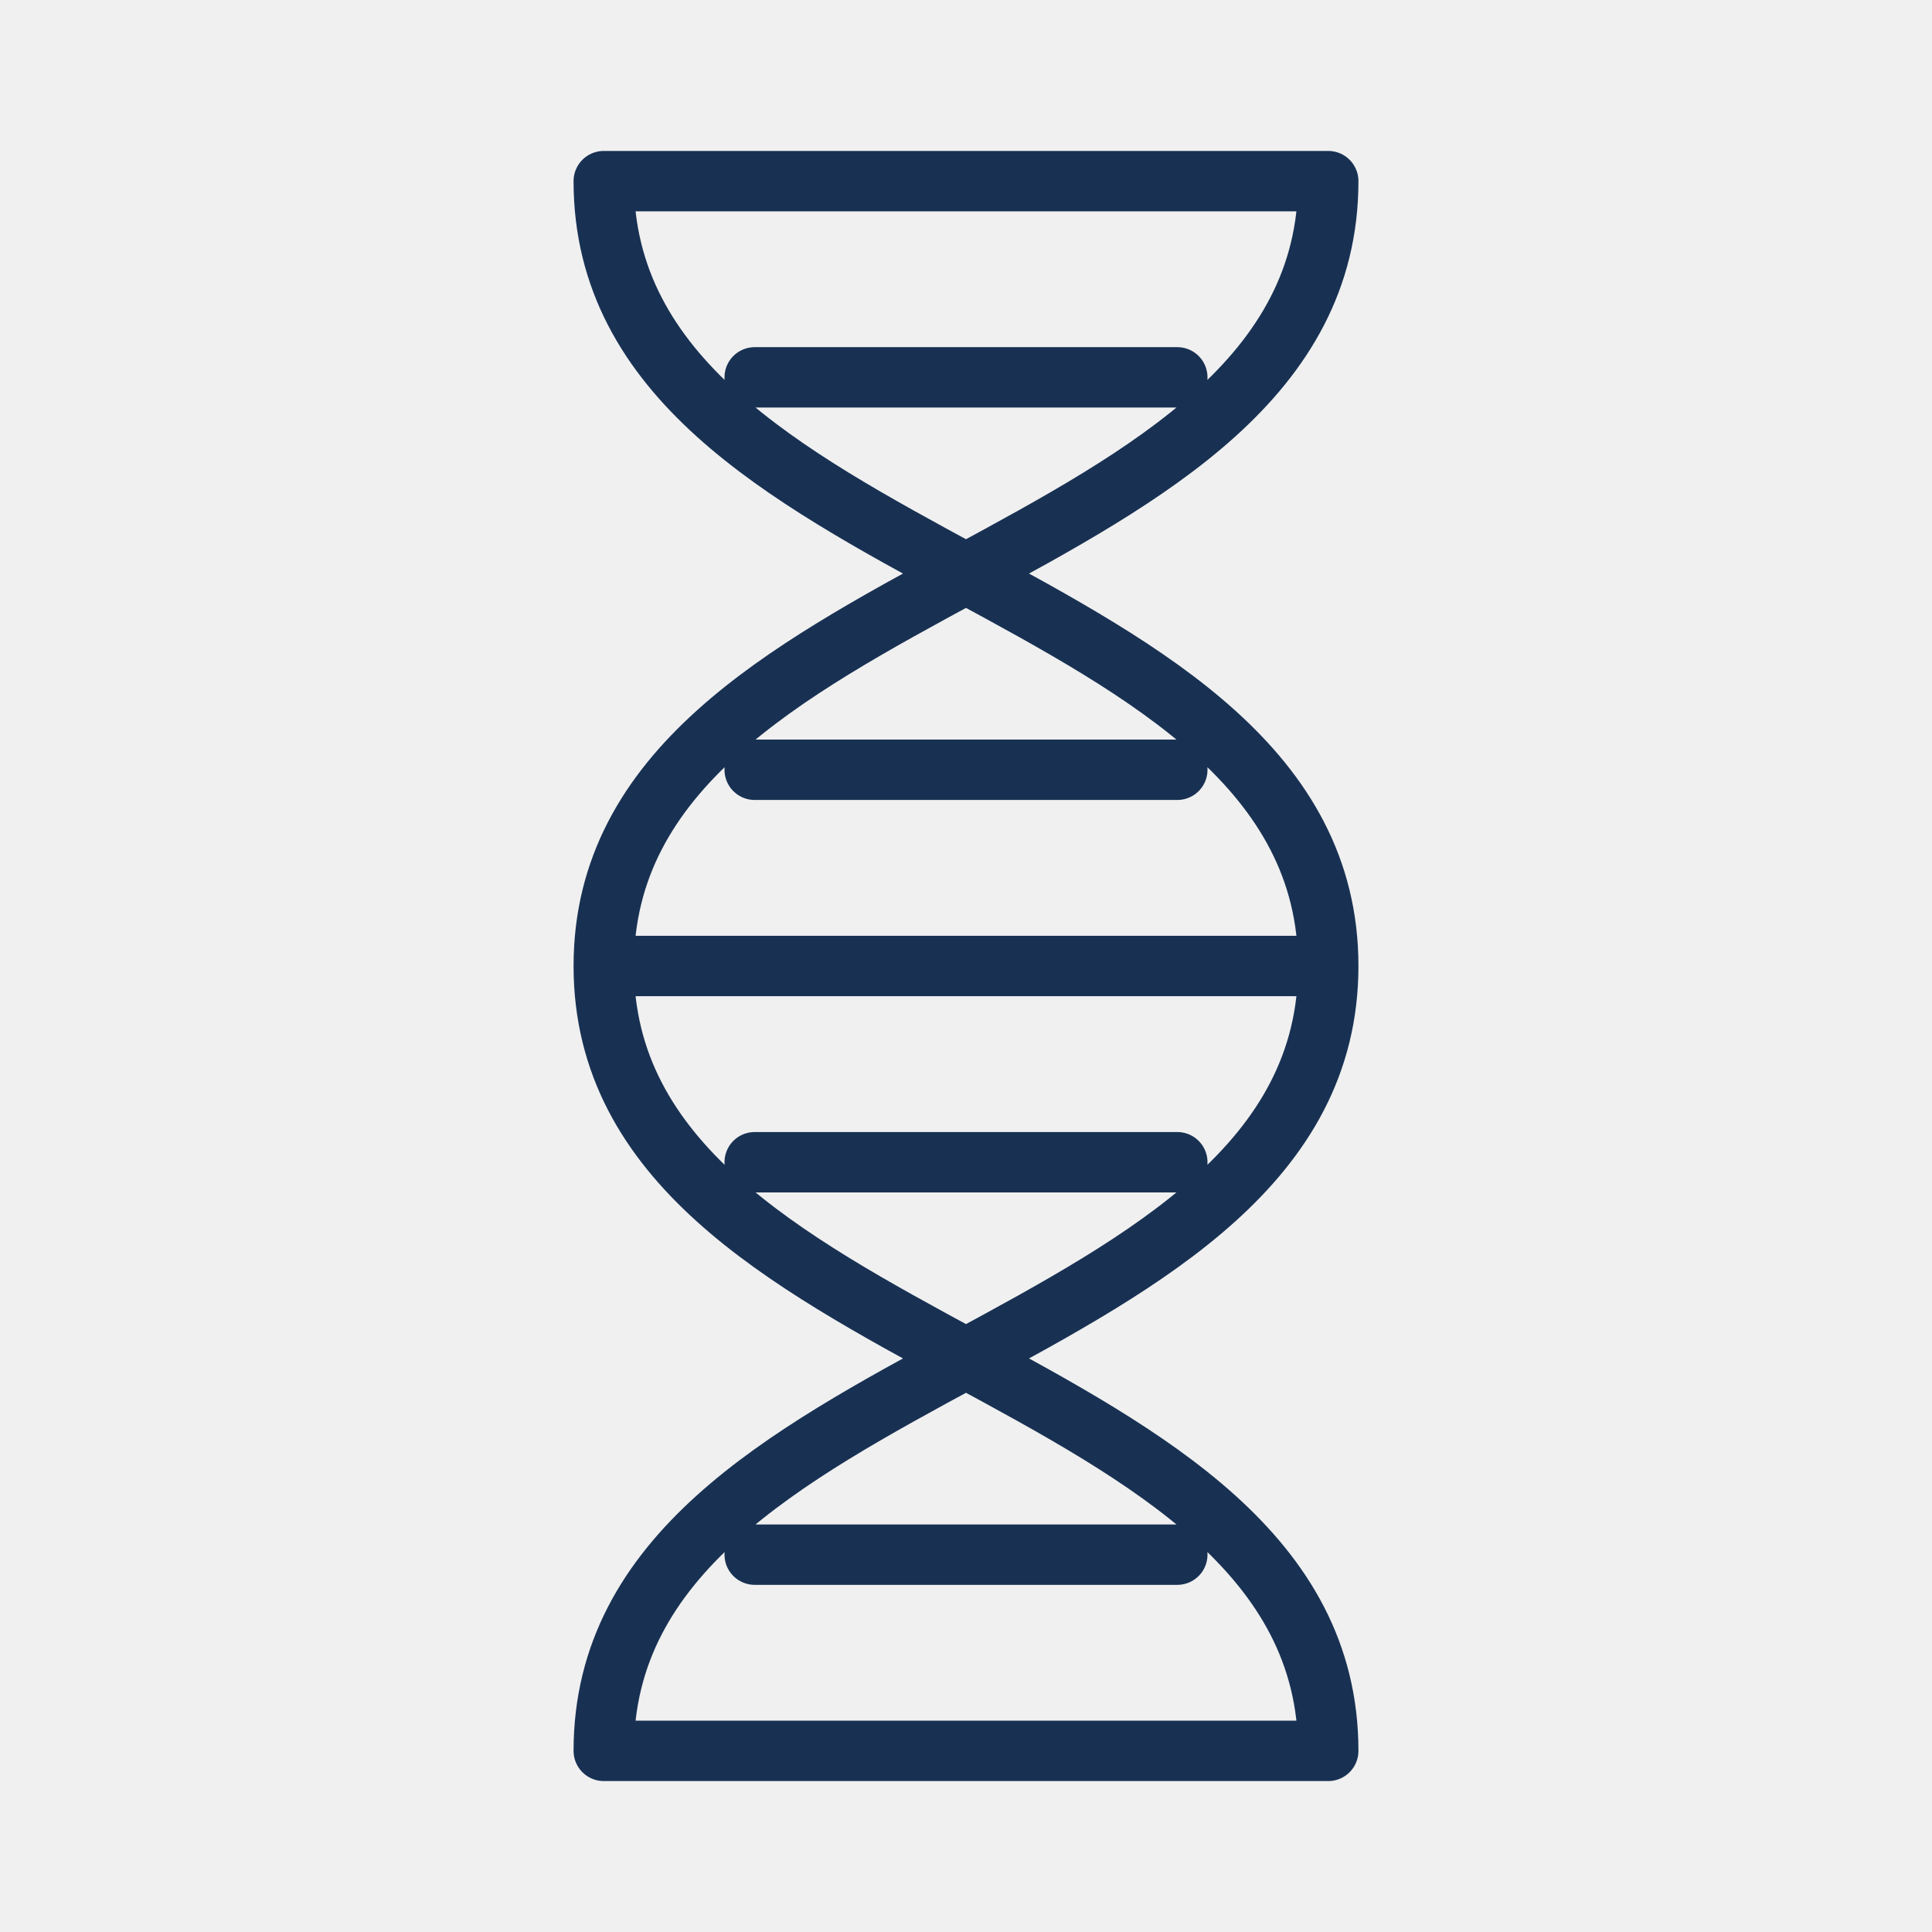
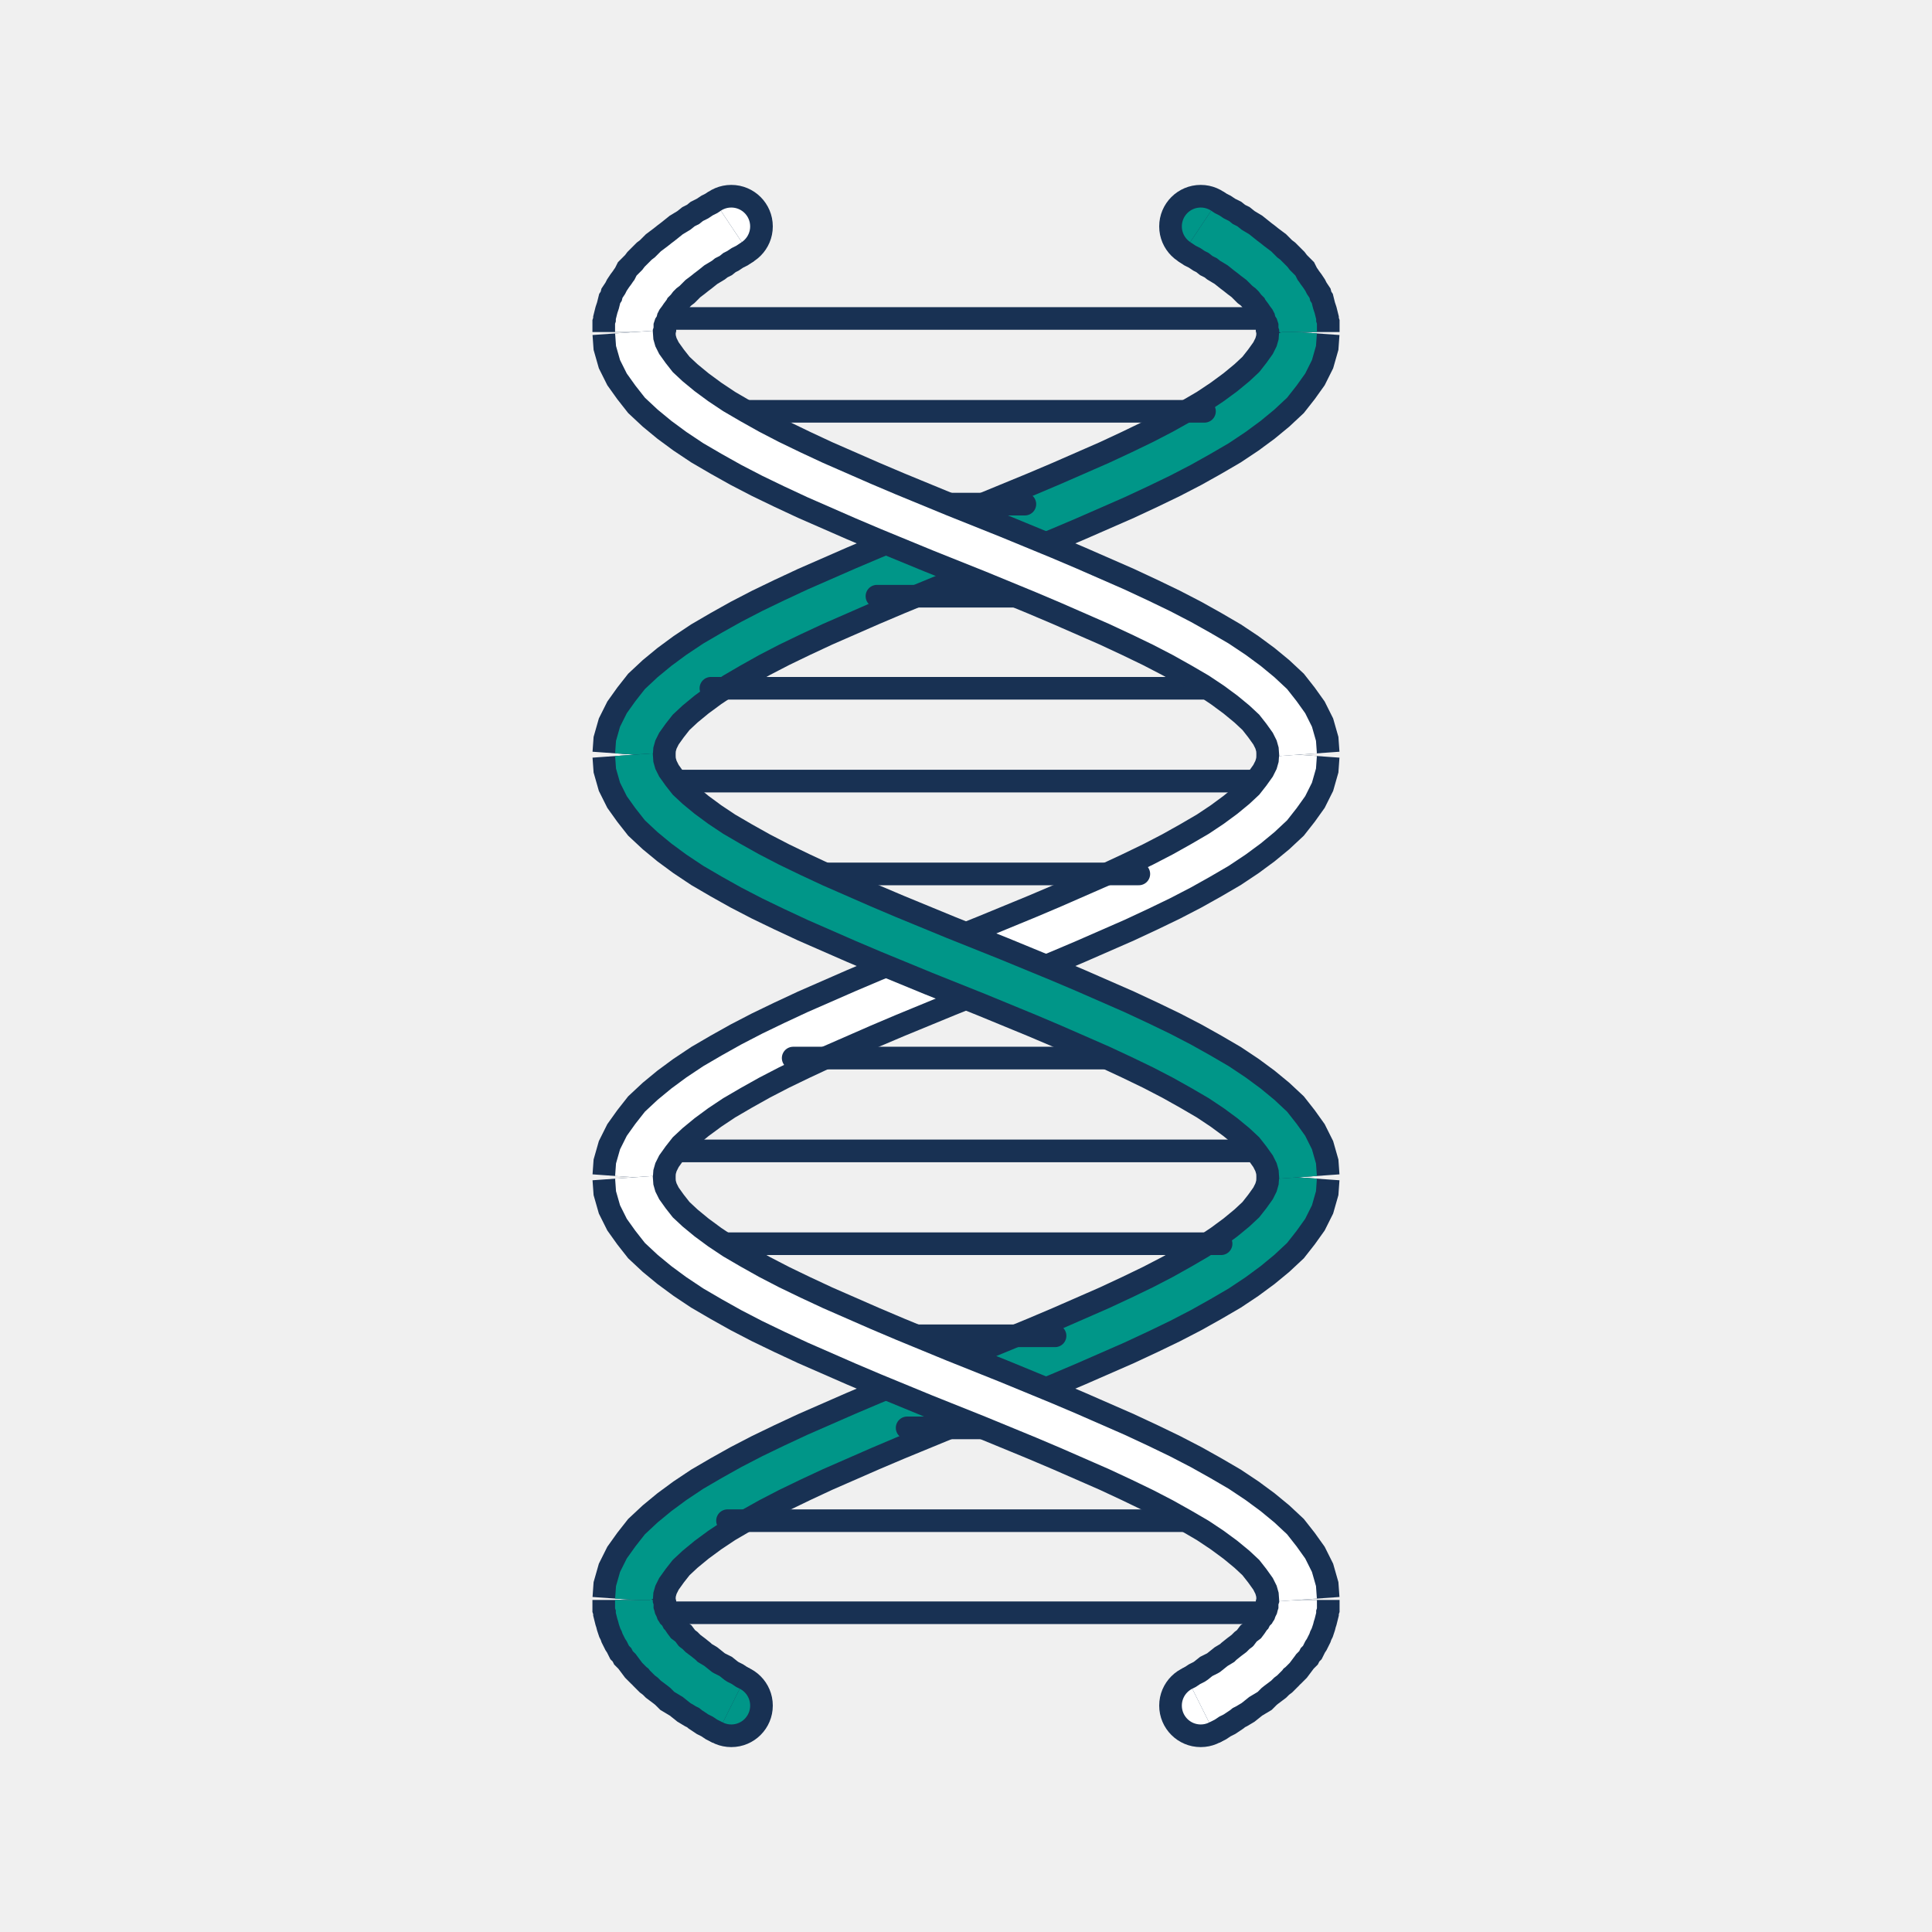
<svg xmlns="http://www.w3.org/2000/svg" viewBox="0 0 256 256" width="256" height="256">
-   <g fill="none" stroke="#183153" stroke-width="8" stroke-linecap="round" stroke-linejoin="round">
-     <path d="M80 24C80 76 176 76 176 128S80 180 80 232 M176 24C176 76 80 76 80 128S176 180 176 232 M80 24H176 M100 50H156 M100 102H156 M80 128H176 M100 154H156 M100 206H156 M80 232H176" />
+   <g fill="none" stroke-linecap="butt">
+     <path d="M172.0 44.0L171.9 45.4L171.5 46.8L170.8 48.2L169.8 49.6L168.7 51.0L167.2 52.4L165.5 53.8L163.6 55.2L161.5 56.6L159.1 58.0L156.6 59.4L153.9 60.8L151.0 62.2L148.0 63.6L144.8 65.0L141.6 66.4L138.3 67.8L134.9 69.2L131.5 70.6L128.0 72.0L124.5 73.4L121.1 74.8L117.7 76.2L114.4 77.6L111.2 79.0L108.0 80.4L105.0 81.8L102.1 83.2L99.4 84.6L96.9 86.0L94.5 87.4L92.4 88.8L90.5 90.2L88.8 91.6L87.3 93.0L86.2 94.4L85.2 95.8L84.5 97.2L84.1 98.6L84.0 100.0" stroke="#183153" stroke-width="11" />
+     <path d="M172.0 44.0L171.9 45.4L171.5 46.8L170.8 48.2L169.8 49.6L168.7 51.0L167.2 52.4L165.5 53.8L163.6 55.2L161.5 56.6L159.1 58.0L156.6 59.4L153.9 60.8L151.0 62.2L148.0 63.6L144.8 65.0L141.6 66.4L138.3 67.8L134.9 69.2L131.5 70.6L128.0 72.0L124.5 73.4L121.1 74.8L117.7 76.2L114.4 77.6L111.2 79.0L108.0 80.4L105.0 81.8L102.1 83.2L99.4 84.6L96.9 86.0L94.5 87.4L92.4 88.8L90.5 90.2L88.8 91.6L87.3 93.0L86.2 94.4L85.2 95.8L84.5 97.2L84.1 98.6L84.0 100.0" stroke="#009688" stroke-width="5" />
+   </g>
+   <g fill="none" stroke-linecap="butt">
+     <path d="M172.0 156.0L171.9 157.4L171.5 158.8L170.8 160.2L169.8 161.6L168.7 163.0L167.2 164.4L165.5 165.8L163.6 167.2L161.5 168.6L159.1 170.0L156.6 171.4L153.9 172.8L151.0 174.2L148.0 175.6L144.8 177.0L141.6 178.4L138.3 179.8L134.9 181.2L131.5 182.6L128.0 184.0L124.5 185.4L121.1 186.8L117.7 188.2L114.4 189.6L111.2 191.0L108.0 192.4L105.0 193.8L102.1 195.2L99.4 196.6L96.9 198.0L94.5 199.4L92.4 200.8L90.5 202.2L88.8 203.6L87.3 205.0L86.2 206.4L85.2 207.8L84.5 209.2L84.1 210.6L84.0 212.0" stroke="#183153" stroke-width="11" />
+     <path d="M172.0 156.0L171.9 157.4L171.5 158.8L170.8 160.2L169.8 161.6L168.7 163.0L167.2 164.4L165.5 165.8L163.6 167.2L161.5 168.6L159.1 170.0L156.6 171.4L153.9 172.8L151.0 174.2L148.0 175.6L144.8 177.0L141.6 178.4L138.3 179.8L134.9 181.2L131.5 182.6L128.0 184.0L124.5 185.4L121.1 186.8L117.7 188.2L114.4 189.6L111.2 191.0L108.0 192.4L105.0 193.8L102.1 195.2L99.4 196.6L96.9 198.0L94.5 199.4L92.4 200.8L90.5 202.2L88.8 203.6L87.3 205.0L86.2 206.4L85.2 207.8L84.5 209.2L84.1 210.6L84.0 212.0" stroke="#009688" stroke-width="5" />
+   </g>
+   <circle cx="96.9" cy="30.0" r="5.5" fill="#183153" />
+   <circle cx="96.9" cy="30.0" r="2.5" fill="#FFFFFF" />
+   <g fill="none" stroke-linecap="butt">
+     <path d="M96.9 30.0L96.3 30.4L95.7 30.7L95.1 31.1L94.5 31.4L94.0 31.8L93.4 32.1L92.9 32.5L92.4 32.8L91.9 33.1L91.4 33.5L90.9 33.9L90.5 34.2L90.0 34.6L89.6 34.9L89.2 35.2L88.8 35.6L88.4 36.0L88.0 36.3L87.7 36.6L87.3 37.0L87.0 37.4L86.7 37.7L86.4 38.0L86.2 38.4L85.9 38.8L85.7 39.1L85.4 39.5L85.2 39.8L85.0 40.2L84.8 40.5L84.7 40.9L84.5 41.2L84.4 41.6L84.3 41.9L84.2 42.2L84.1 42.6L84.1 43.0L84.0 43.3L84.0 43.6L84.0 44.0" stroke="#183153" stroke-width="11" />
+     <path d="M96.9 30.0L96.3 30.4L95.7 30.7L95.1 31.1L94.5 31.4L94.0 31.8L93.4 32.1L92.9 32.5L92.4 32.8L91.9 33.1L91.4 33.5L90.9 33.9L90.5 34.2L90.0 34.6L89.6 34.9L89.2 35.2L88.8 35.6L88.4 36.0L88.0 36.3L87.7 36.6L87.3 37.0L87.0 37.4L86.7 37.7L86.4 38.0L86.2 38.4L85.9 38.8L85.7 39.1L85.4 39.5L85.2 39.8L85.0 40.2L84.8 40.5L84.7 40.9L84.5 41.2L84.4 41.6L84.3 41.9L84.2 42.2L84.1 42.6L84.1 43.0L84.0 43.3L84.0 43.6L84.0 44.0" stroke="#FFFFFF" stroke-width="5" />
+   </g>
+   <g fill="none" stroke-linecap="butt">
+     <path d="M172.0 100.0L171.9 101.4L171.5 102.8L170.8 104.2L169.8 105.6L168.7 107.0L167.2 108.4L165.5 109.8L163.6 111.2L161.5 112.6L159.1 114.0L156.6 115.4L153.9 116.8L151.0 118.2L148.0 119.6L144.8 121.0L141.6 122.4L138.3 123.8L134.9 125.2L131.5 126.6L128.0 128.0L124.5 129.4L121.1 130.8L117.7 132.2L114.4 133.6L111.2 135.0L108.0 136.4L105.0 137.8L102.1 139.2L99.4 140.6L96.9 142.0L94.5 143.4L92.4 144.8L90.5 146.2L88.8 147.6L87.3 149.0L86.2 150.4L85.2 151.8L84.5 153.2L84.1 154.6L84.0 156.0" stroke="#183153" stroke-width="11" />
+     <path d="M172.0 100.0L171.9 101.4L171.5 102.8L170.8 104.2L169.8 105.6L168.7 107.0L167.2 108.4L165.5 109.8L163.6 111.2L161.5 112.6L159.1 114.0L156.6 115.4L153.9 116.8L151.0 118.2L148.0 119.6L144.8 121.0L141.6 122.4L138.3 123.8L134.9 125.2L131.5 126.6L128.0 128.0L124.5 129.4L121.1 130.8L117.7 132.2L114.4 133.6L111.2 135.0L108.0 136.4L105.0 137.8L102.1 139.2L99.4 140.6L96.9 142.0L94.5 143.4L92.4 144.8L90.5 146.2L88.8 147.6L87.3 149.0L86.2 150.4L85.2 151.8L84.5 153.2L84.1 154.6L84.0 156.0" stroke="#FFFFFF" stroke-width="5" />
+   </g>
+   <circle cx="159.1" cy="226.0" r="5.5" fill="#183153" />
+   <circle cx="159.1" cy="226.0" r="2.5" fill="#FFFFFF" />
+   <g fill="none" stroke-linecap="butt">
+     <path d="M172.0 212.0L172.0 212.4L172.0 212.7L171.9 213.0L171.9 213.4L171.8 213.8L171.7 214.1L171.6 214.5L171.5 214.8L171.3 215.2L171.2 215.5L171.0 215.9L170.8 216.2L170.6 216.6L170.3 216.9L170.1 217.3L169.8 217.6L169.6 217.9L169.3 218.3L169.0 218.7L168.7 219.0L168.3 219.3L168.0 219.7L167.6 220.1L167.2 220.4L166.8 220.8L166.4 221.1L166.0 221.4L165.5 221.8L165.1 222.2L164.6 222.5L164.1 222.8L163.6 223.2L163.1 223.6L162.6 223.9L162.0 224.2L161.5 224.6L160.9 225.0L160.3 225.3L159.7 225.7L159.1 226.0" stroke="#183153" stroke-width="11" />
+     <path d="M172.0 212.0L172.0 212.4L172.0 212.7L171.9 213.0L171.9 213.4L171.8 213.8L171.7 214.1L171.6 214.5L171.5 214.8L171.3 215.2L171.2 215.5L171.0 215.9L170.8 216.2L170.6 216.6L170.3 216.9L170.1 217.3L169.8 217.6L169.6 217.9L169.3 218.3L169.0 218.7L168.7 219.0L168.3 219.3L168.0 219.7L167.6 220.1L167.2 220.4L166.8 220.8L166.4 221.1L166.0 221.4L165.5 221.8L165.1 222.2L164.6 222.5L164.1 222.8L163.6 223.2L163.1 223.6L162.6 223.9L162.0 224.2L161.5 224.6L160.9 225.0L160.3 225.3L159.7 225.7L159.1 226.0" stroke="#FFFFFF" stroke-width="5" />
+   </g>
+   <g fill="none" stroke="#183153" stroke-width="3" stroke-linecap="round" stroke-linejoin="round">
+     <path d="M166.8 42.2H89.2" />
+     <path d="M159.6 54.5H96.4" />
+     <path d="M135.8 66.8H120.2" />
+     <path d="M116.2 79.0H139.8" />
+     <path d="M94.2 91.2H161.8" />
+     <path d="M89.8 103.5H166.2" />
+     <path d="M105.1 115.8H150.9" />
+     <path d="M150.9 140.2H105.1" />
+     <path d="M166.2 152.5H89.8" />
+     <path d="M161.8 164.8H94.2" />
+     <path d="M139.8 177.0H116.2" />
+     <path d="M120.2 189.2H135.8" />
+     <path d="M96.4 201.5H159.6" />
+     <path d="M89.2 213.7H166.8" />
+   </g>
+   <circle cx="159.1" cy="30.0" r="5.5" fill="#183153" />
+   <circle cx="159.1" cy="30.0" r="2.5" fill="#009688" />
+   <g fill="none" stroke-linecap="butt">
+     <path d="M159.1 30.0L159.7 30.4L160.3 30.7L160.9 31.1L161.5 31.4L162.0 31.8L162.6 32.1L163.1 32.5L163.6 32.8L164.1 33.1L164.6 33.5L165.1 33.9L165.5 34.2L166.0 34.6L166.4 34.9L166.8 35.2L167.2 35.6L167.6 36.0L168.0 36.3L168.3 36.6L168.7 37.0L169.0 37.4L169.3 37.7L169.6 38.0L169.8 38.4L170.1 38.8L170.3 39.1L170.6 39.5L170.8 39.8L171.0 40.2L171.2 40.5L171.3 40.9L171.5 41.2L171.6 41.6L171.7 41.9L171.8 42.2L171.9 42.6L171.9 43.0L172.0 43.3L172.0 43.6L172.0 44.0" stroke="#183153" stroke-width="11" />
+     <path d="M159.1 30.0L159.7 30.4L160.3 30.7L160.9 31.1L161.5 31.4L162.0 31.8L162.6 32.1L163.1 32.5L163.6 32.8L164.1 33.1L164.6 33.5L165.1 33.9L165.5 34.2L166.0 34.6L166.4 34.9L166.8 35.2L167.2 35.6L167.6 36.0L168.0 36.3L168.3 36.6L168.7 37.0L169.0 37.4L169.3 37.7L169.6 38.0L169.8 38.4L170.1 38.8L170.3 39.1L170.6 39.5L170.8 39.8L171.0 40.2L171.2 40.5L171.3 40.9L171.5 41.2L171.6 41.6L171.7 41.9L171.8 42.2L171.9 42.6L171.9 43.0L172.0 43.3L172.0 43.6L172.0 44.0" stroke="#009688" stroke-width="5" />
+   </g>
+   <g fill="none" stroke-linecap="butt">
+     <path d="M84.0 100.0L84.1 101.4L84.5 102.8L85.2 104.2L86.2 105.6L87.3 107.0L88.8 108.4L90.5 109.8L92.4 111.2L94.5 112.6L96.9 114.0L99.4 115.4L102.1 116.8L105.0 118.2L108.0 119.6L111.2 121.0L114.4 122.4L117.7 123.8L121.1 125.2L124.5 126.6L128.0 128.0L131.5 129.4L134.9 130.8L138.3 132.2L141.6 133.6L144.8 135.0L148.0 136.4L151.0 137.8L153.9 139.2L156.6 140.6L159.1 142.0L161.5 143.4L163.6 144.8L165.5 146.2L167.2 147.6L168.7 149.0L169.8 150.4L170.8 151.8L171.5 153.2L171.9 154.6L172.0 156.0" stroke="#183153" stroke-width="11" />
+     <path d="M84.0 100.0L84.1 101.4L84.5 102.8L85.2 104.2L86.2 105.6L87.3 107.0L88.8 108.4L90.5 109.8L92.4 111.2L94.5 112.6L96.9 114.0L99.4 115.4L102.1 116.8L105.0 118.2L108.0 119.6L111.2 121.0L114.4 122.4L117.7 123.8L121.1 125.2L124.5 126.6L128.0 128.0L131.5 129.4L134.9 130.8L138.3 132.2L141.6 133.6L144.8 135.0L148.0 136.4L151.0 137.8L153.9 139.2L156.6 140.6L159.1 142.0L161.5 143.4L163.6 144.8L165.5 146.2L167.2 147.6L168.7 149.0L169.8 150.4L170.8 151.8L171.5 153.2L171.9 154.6L172.0 156.0" stroke="#009688" stroke-width="5" />
+   </g>
+   <circle cx="96.9" cy="226.0" r="5.5" fill="#183153" />
+   <circle cx="96.9" cy="226.0" r="2.5" fill="#009688" />
+   <g fill="none" stroke-linecap="butt">
+     <path d="M84.0 212.0L84.0 212.4L84.0 212.7L84.1 213.0L84.1 213.4L84.2 213.8L84.3 214.1L84.4 214.5L84.5 214.8L84.7 215.2L84.8 215.5L85.0 215.9L85.2 216.2L85.4 216.6L85.7 216.9L85.9 217.3L86.2 217.6L86.4 217.9L86.7 218.3L87.0 218.7L87.3 219.0L87.7 219.3L88.0 219.7L88.4 220.1L88.8 220.4L89.2 220.8L89.6 221.1L90.0 221.4L90.5 221.8L90.9 222.2L91.4 222.5L91.9 222.8L92.4 223.2L92.9 223.6L93.4 223.9L94.0 224.2L94.5 224.6L95.1 225.0L95.7 225.3L96.3 225.7L96.9 226.0" stroke="#183153" stroke-width="11" />
+     <path d="M84.0 212.0L84.0 212.4L84.0 212.7L84.1 213.0L84.1 213.4L84.2 213.8L84.3 214.1L84.4 214.5L84.5 214.8L84.7 215.2L84.8 215.5L85.0 215.9L85.2 216.2L85.4 216.6L85.7 216.9L85.9 217.3L86.2 217.6L86.4 217.9L86.7 218.3L87.0 218.7L87.3 219.0L87.7 219.3L88.0 219.7L88.4 220.1L88.8 220.4L89.2 220.8L89.6 221.1L90.0 221.4L90.5 221.8L90.9 222.2L91.4 222.5L91.9 222.8L92.4 223.2L92.9 223.6L93.4 223.9L94.0 224.2L94.5 224.6L95.1 225.0L95.7 225.3L96.3 225.7L96.9 226.0" stroke="#009688" stroke-width="5" />
+   </g>
+   <g fill="none" stroke-linecap="butt">
+     <path d="M84.0 44.0L84.1 45.4L84.5 46.8L85.2 48.2L86.2 49.6L87.3 51.0L88.8 52.4L90.5 53.8L92.4 55.2L94.5 56.6L96.9 58.0L99.4 59.4L102.1 60.8L105.0 62.2L108.0 63.6L111.2 65.0L114.4 66.4L117.7 67.8L121.1 69.2L124.5 70.6L128.0 72.0L131.5 73.4L134.9 74.8L138.3 76.2L141.6 77.6L144.8 79.0L148.0 80.4L151.0 81.8L153.9 83.2L156.6 84.6L159.1 86.0L161.5 87.4L163.6 88.8L165.5 90.2L167.2 91.6L168.7 93.0L169.8 94.4L170.8 95.8L171.5 97.2L171.9 98.6L172.0 100.0" stroke="#183153" stroke-width="11" />
+     <path d="M84.0 44.0L84.1 45.4L84.5 46.8L85.2 48.2L86.2 49.6L87.3 51.0L88.8 52.4L90.5 53.8L92.4 55.2L94.5 56.6L96.9 58.0L99.4 59.4L102.1 60.8L105.0 62.2L108.0 63.6L111.2 65.0L114.4 66.4L117.7 67.8L121.1 69.2L124.5 70.6L128.0 72.0L131.5 73.4L134.9 74.8L138.3 76.2L141.6 77.6L144.8 79.0L148.0 80.4L151.0 81.8L153.9 83.2L156.6 84.6L159.1 86.0L161.5 87.4L163.6 88.8L165.5 90.2L167.2 91.6L168.7 93.0L169.8 94.4L170.8 95.8L171.5 97.2L171.9 98.6L172.0 100.0" stroke="#FFFFFF" stroke-width="5" />
+   </g>
+   <g fill="none" stroke-linecap="butt">
+     <path d="M84.0 156.0L84.1 157.4L84.5 158.8L85.2 160.2L86.2 161.6L87.3 163.0L88.8 164.4L90.5 165.8L92.4 167.2L94.5 168.6L96.9 170.0L99.4 171.4L102.1 172.8L105.0 174.2L108.0 175.6L111.2 177.0L114.4 178.4L117.7 179.8L121.1 181.2L124.5 182.6L128.0 184.0L131.5 185.4L134.9 186.8L138.3 188.2L141.6 189.6L144.8 191.0L148.0 192.4L151.0 193.8L153.9 195.2L156.6 196.6L159.1 198.0L161.5 199.4L163.6 200.8L165.5 202.2L167.2 203.6L168.7 205.0L169.8 206.4L170.8 207.8L171.5 209.2L171.9 210.6L172.0 212.0" stroke="#183153" stroke-width="11" />
+     <path d="M84.0 156.0L84.1 157.4L84.5 158.8L85.2 160.2L86.2 161.6L87.3 163.0L88.8 164.4L90.5 165.8L92.4 167.2L94.5 168.6L96.9 170.0L99.4 171.4L102.1 172.8L105.0 174.2L108.0 175.6L111.2 177.0L114.4 178.4L117.7 179.8L121.1 181.2L124.5 182.6L128.0 184.0L131.5 185.4L134.9 186.8L138.3 188.2L141.6 189.6L144.8 191.0L148.0 192.4L151.0 193.8L153.9 195.2L156.6 196.6L159.1 198.0L161.5 199.4L163.6 200.8L165.5 202.2L167.2 203.6L168.7 205.0L169.8 206.4L170.8 207.8L171.5 209.2L171.9 210.6L172.0 212.0" stroke="#FFFFFF" stroke-width="5" />
  </g>
</svg>
